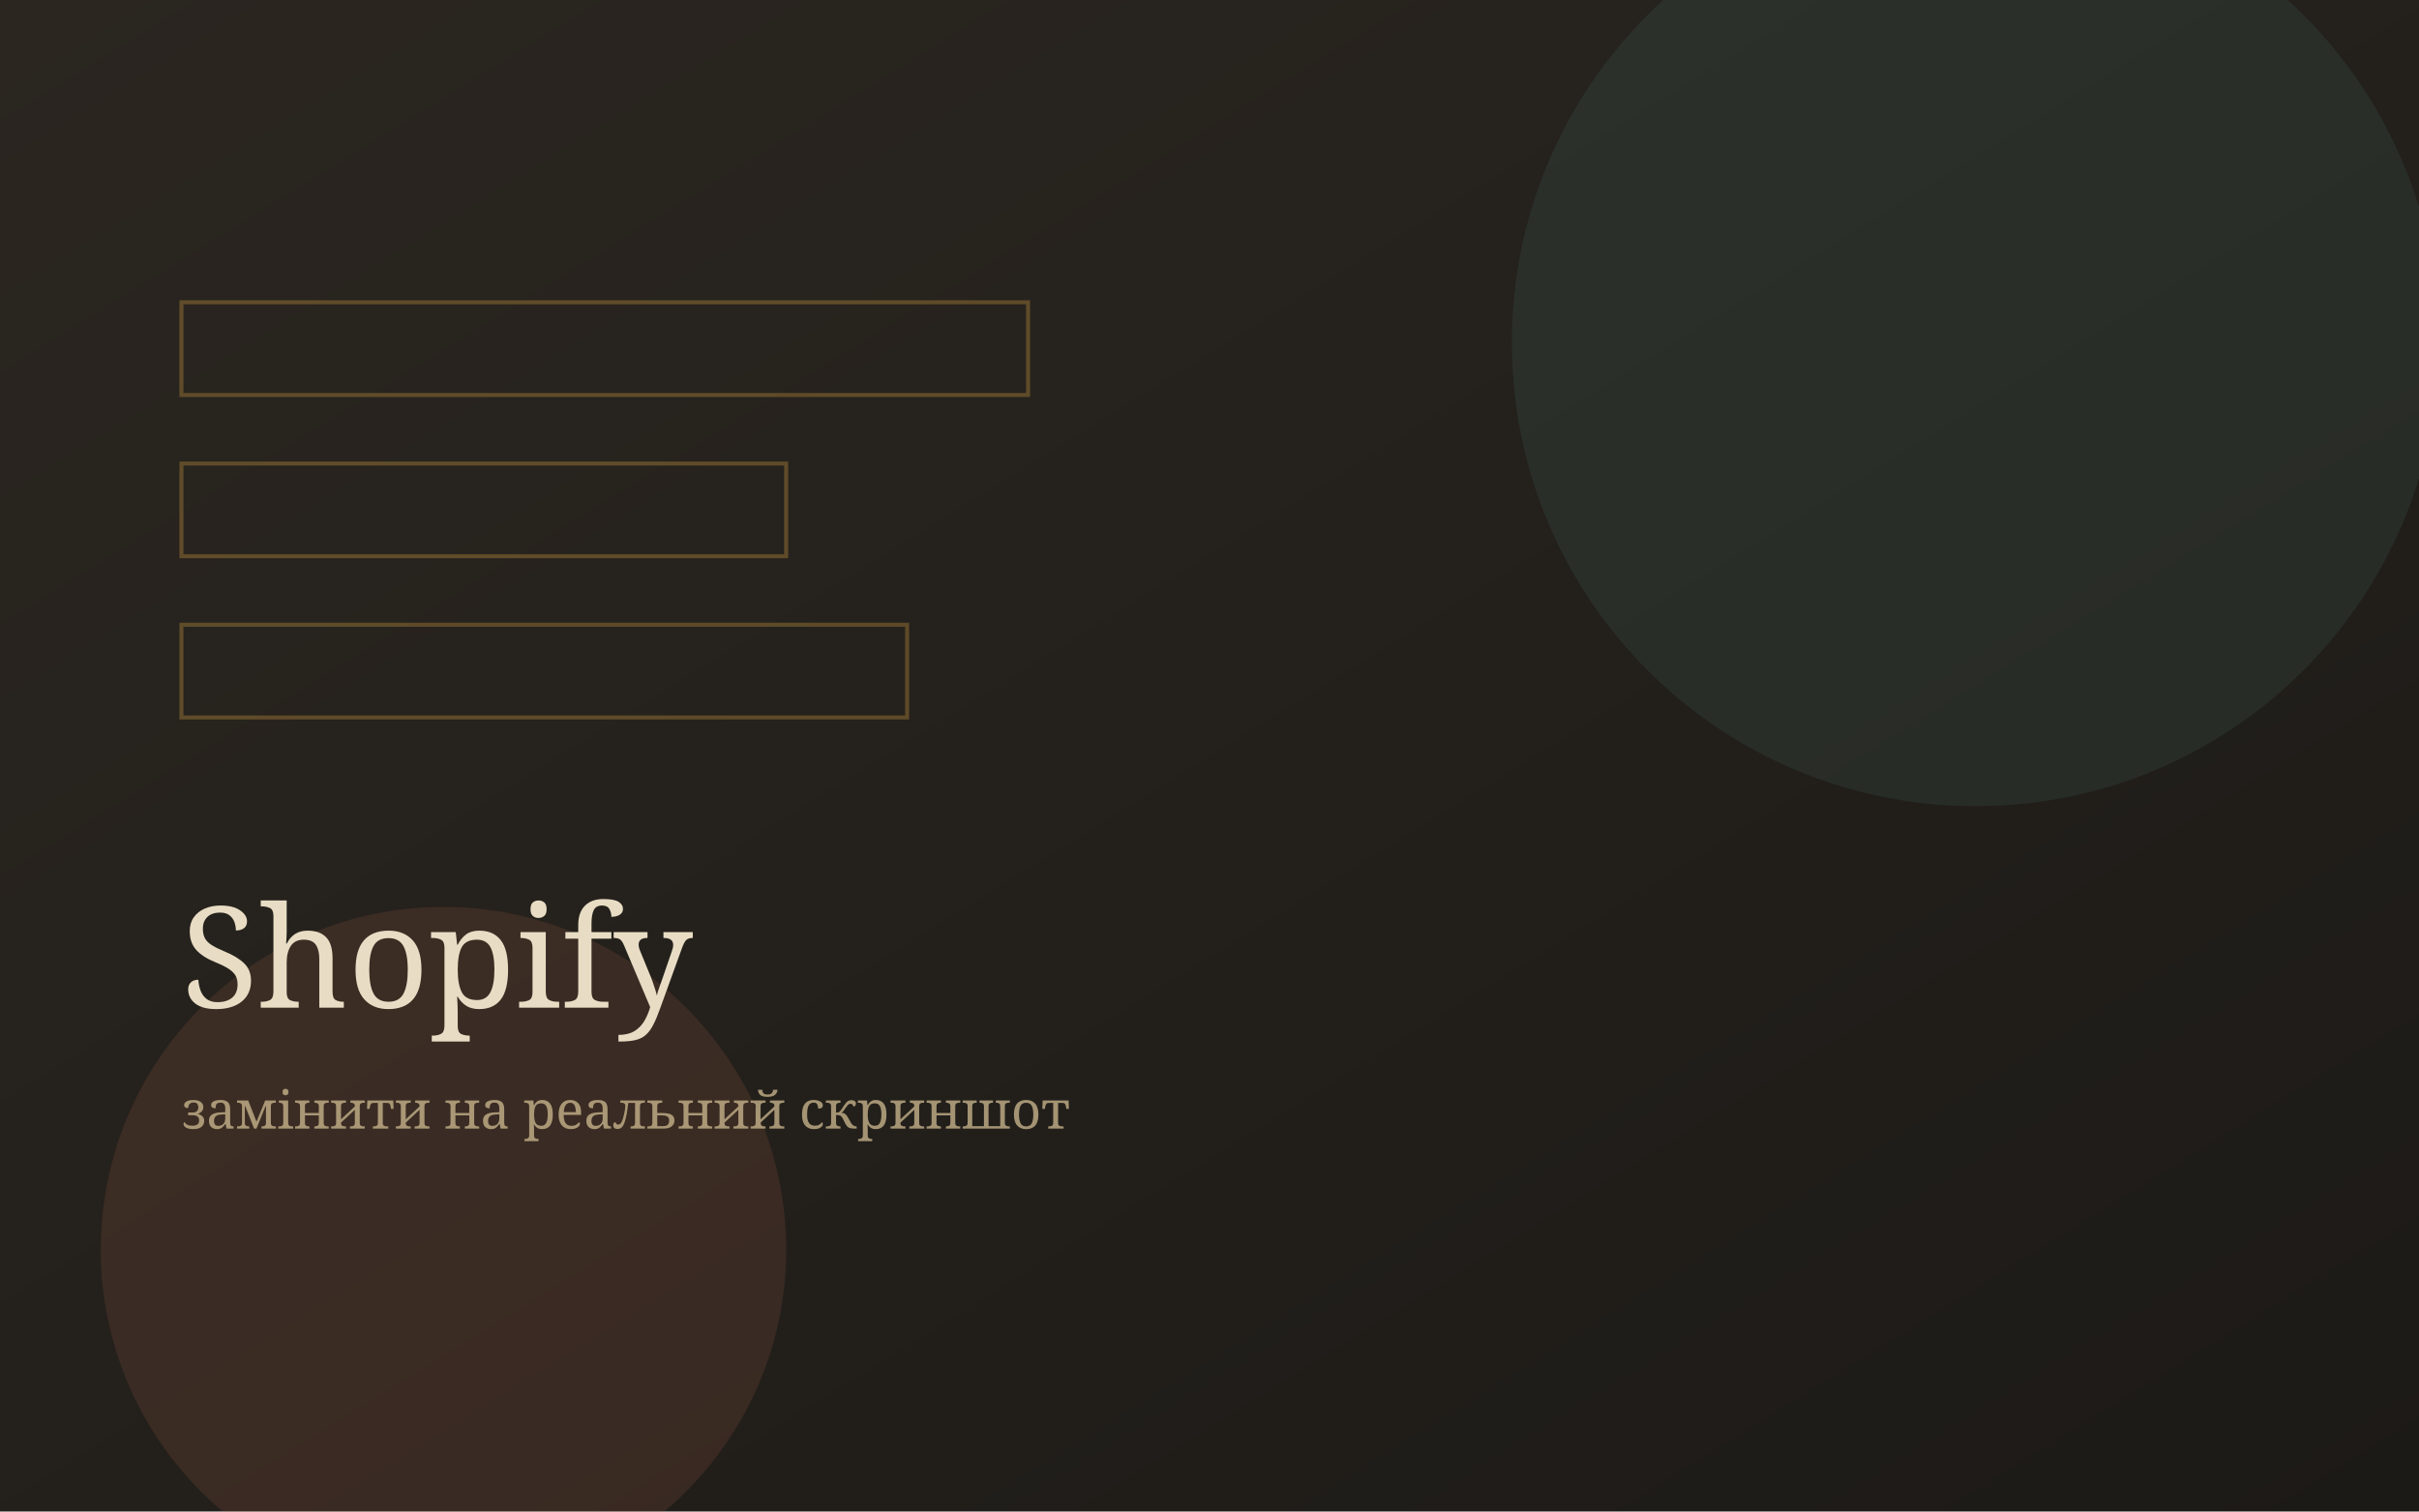
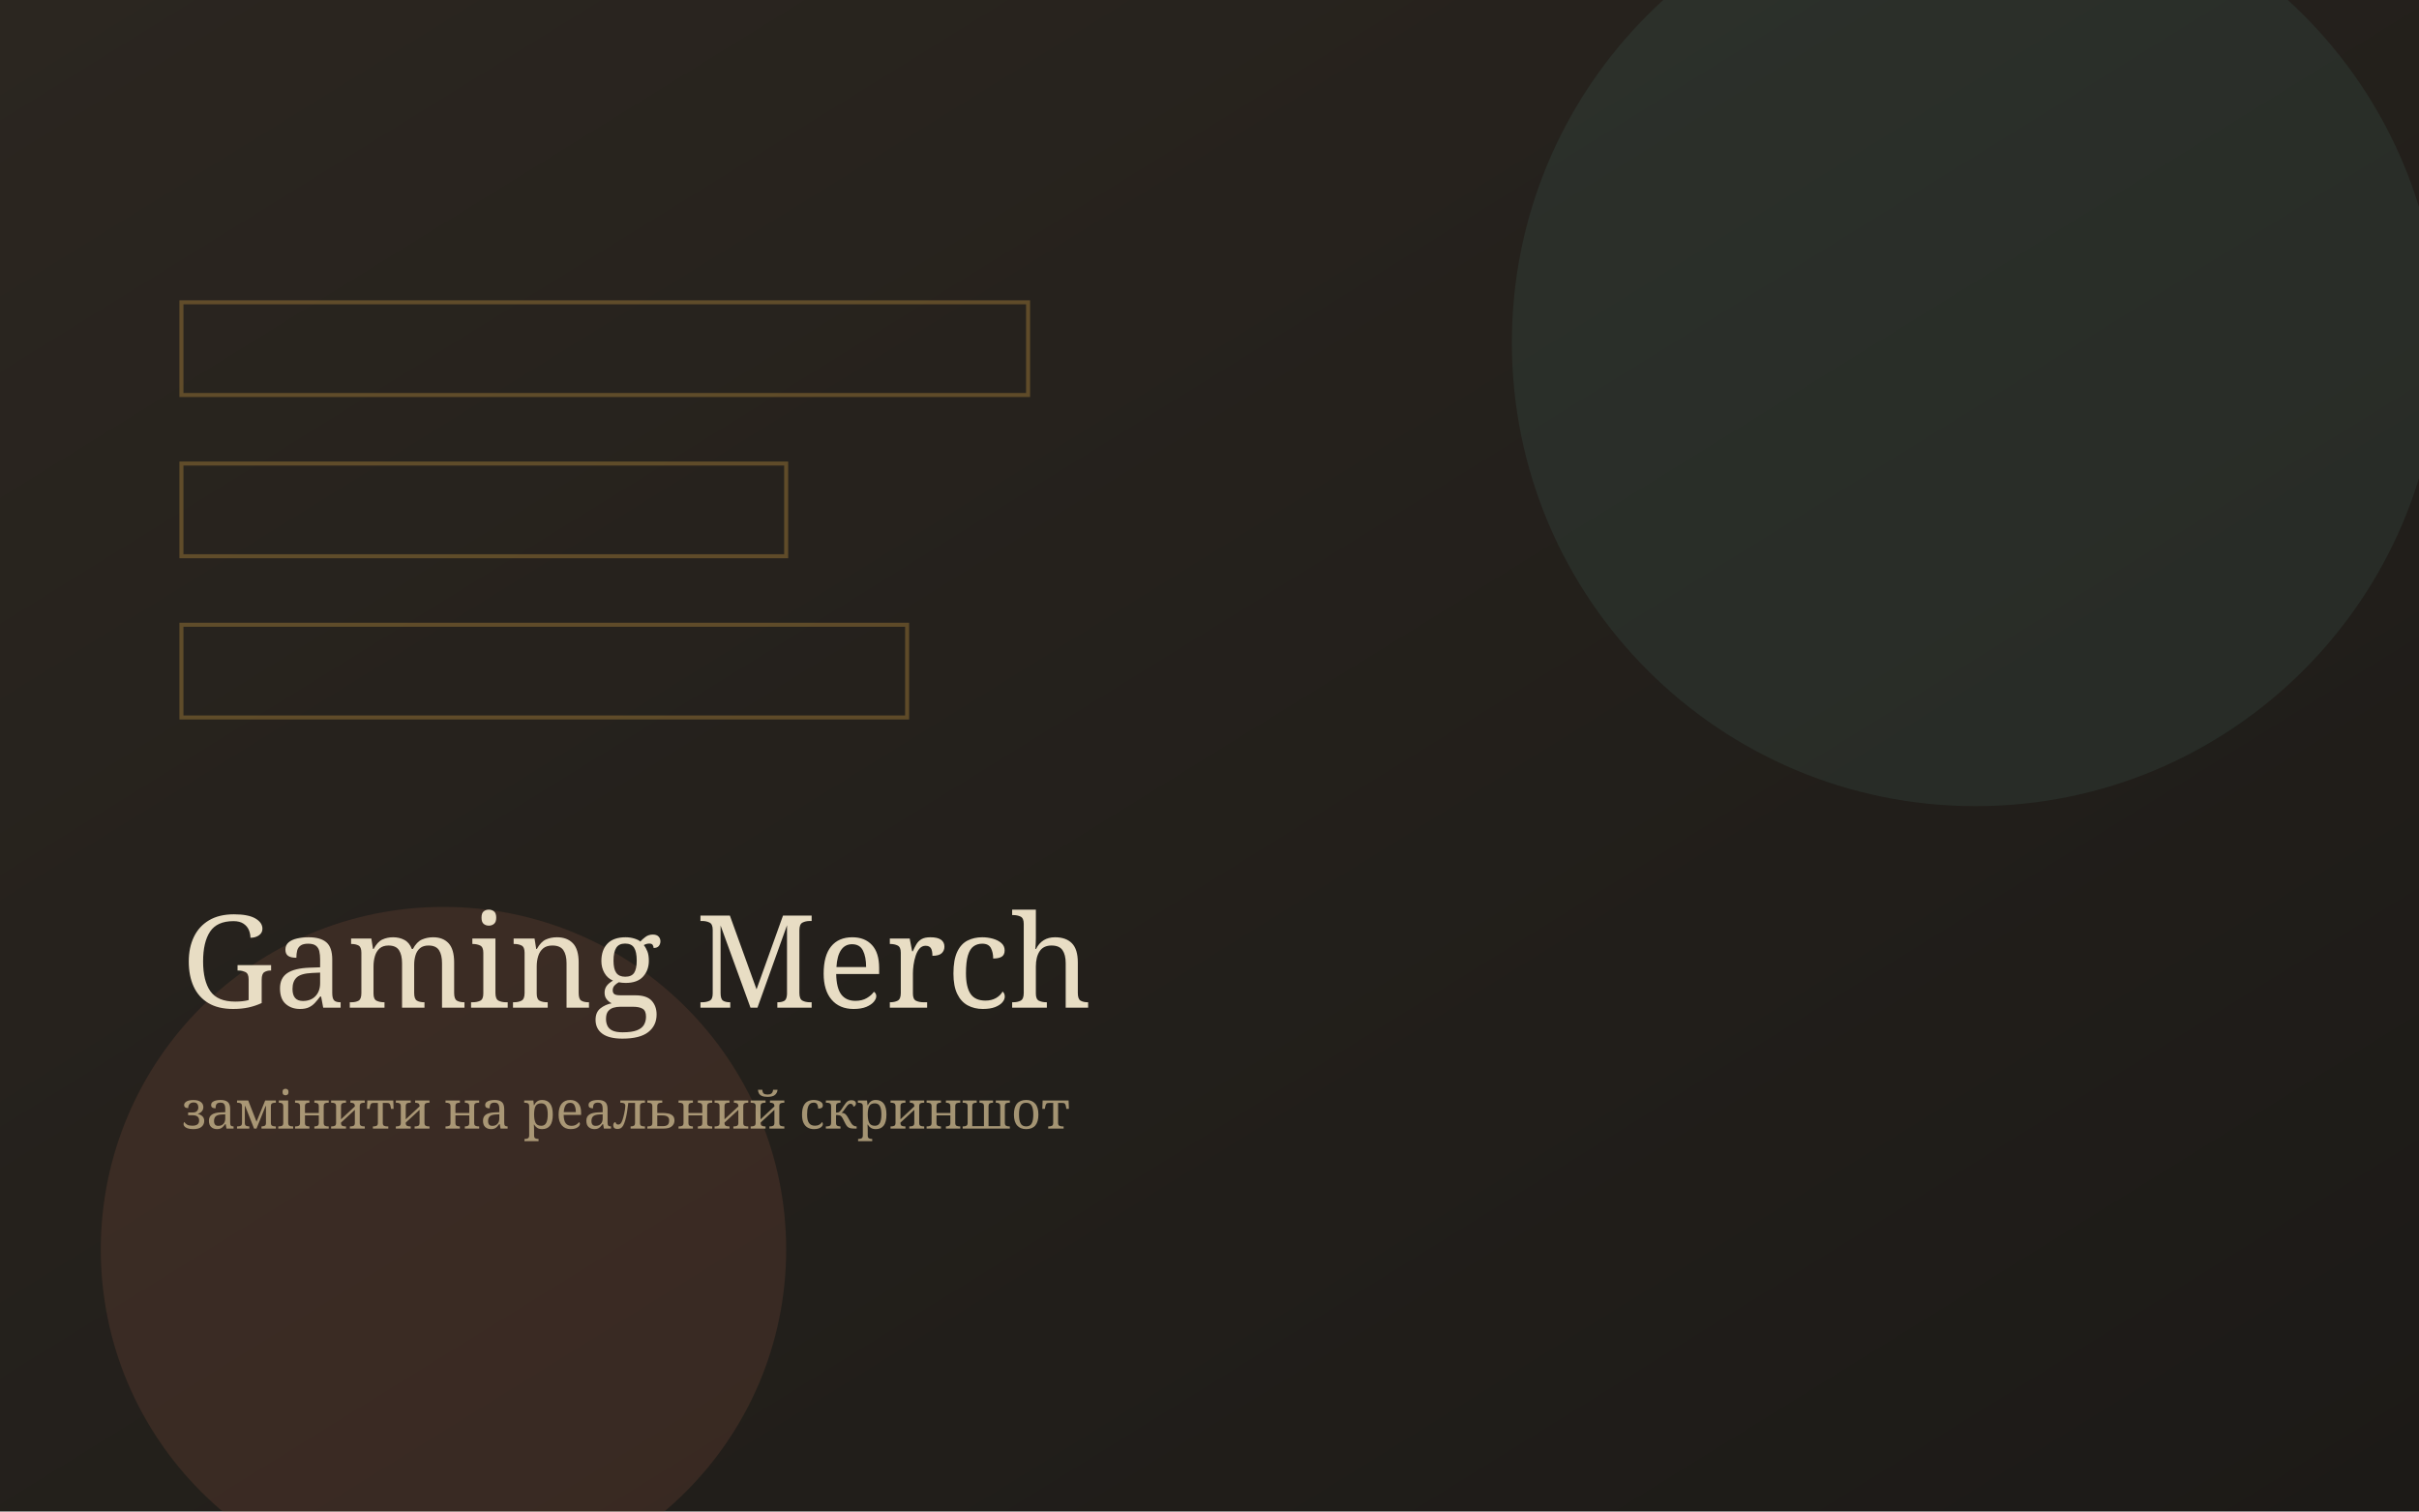
<svg xmlns="http://www.w3.org/2000/svg" viewBox="0 0 1200 750" width="1200" height="750" role="img" aria-label="Заглушка обкладинки">
  <defs>
    <linearGradient id="a" x1="0" y1="0" x2="1" y2="1">
      <stop offset="0%" stop-color="#2b2620" />
      <stop offset="100%" stop-color="#1c1a17" />
    </linearGradient>
  </defs>
  <rect width="1200" height="750" fill="url(#a)" />
  <circle cx="980" cy="170" r="230" fill="#3e6157" opacity="0.22" />
  <circle cx="220" cy="620" r="170" fill="#b5654a" opacity="0.16" />
  <g fill="none" stroke="#c9973f" stroke-width="2" opacity="0.35">
    <rect x="90" y="150" width="420" height="46" />
    <rect x="90" y="230" width="300" height="46" />
    <rect x="90" y="310" width="360" height="46" />
  </g>
-   <text x="90" y="500" font-family="Georgia, serif" font-size="70" fill="#e8ddc4">Shopify</text>
+   <text x="90" y="500" font-family="Georgia, serif" font-size="64" fill="#e8ddc4">Gaming Merch</text>
  <text x="90" y="560" font-family="Georgia, serif" font-size="26" fill="#c4b189" opacity="0.8">замінити на реальний скриншот</text>
</svg>
